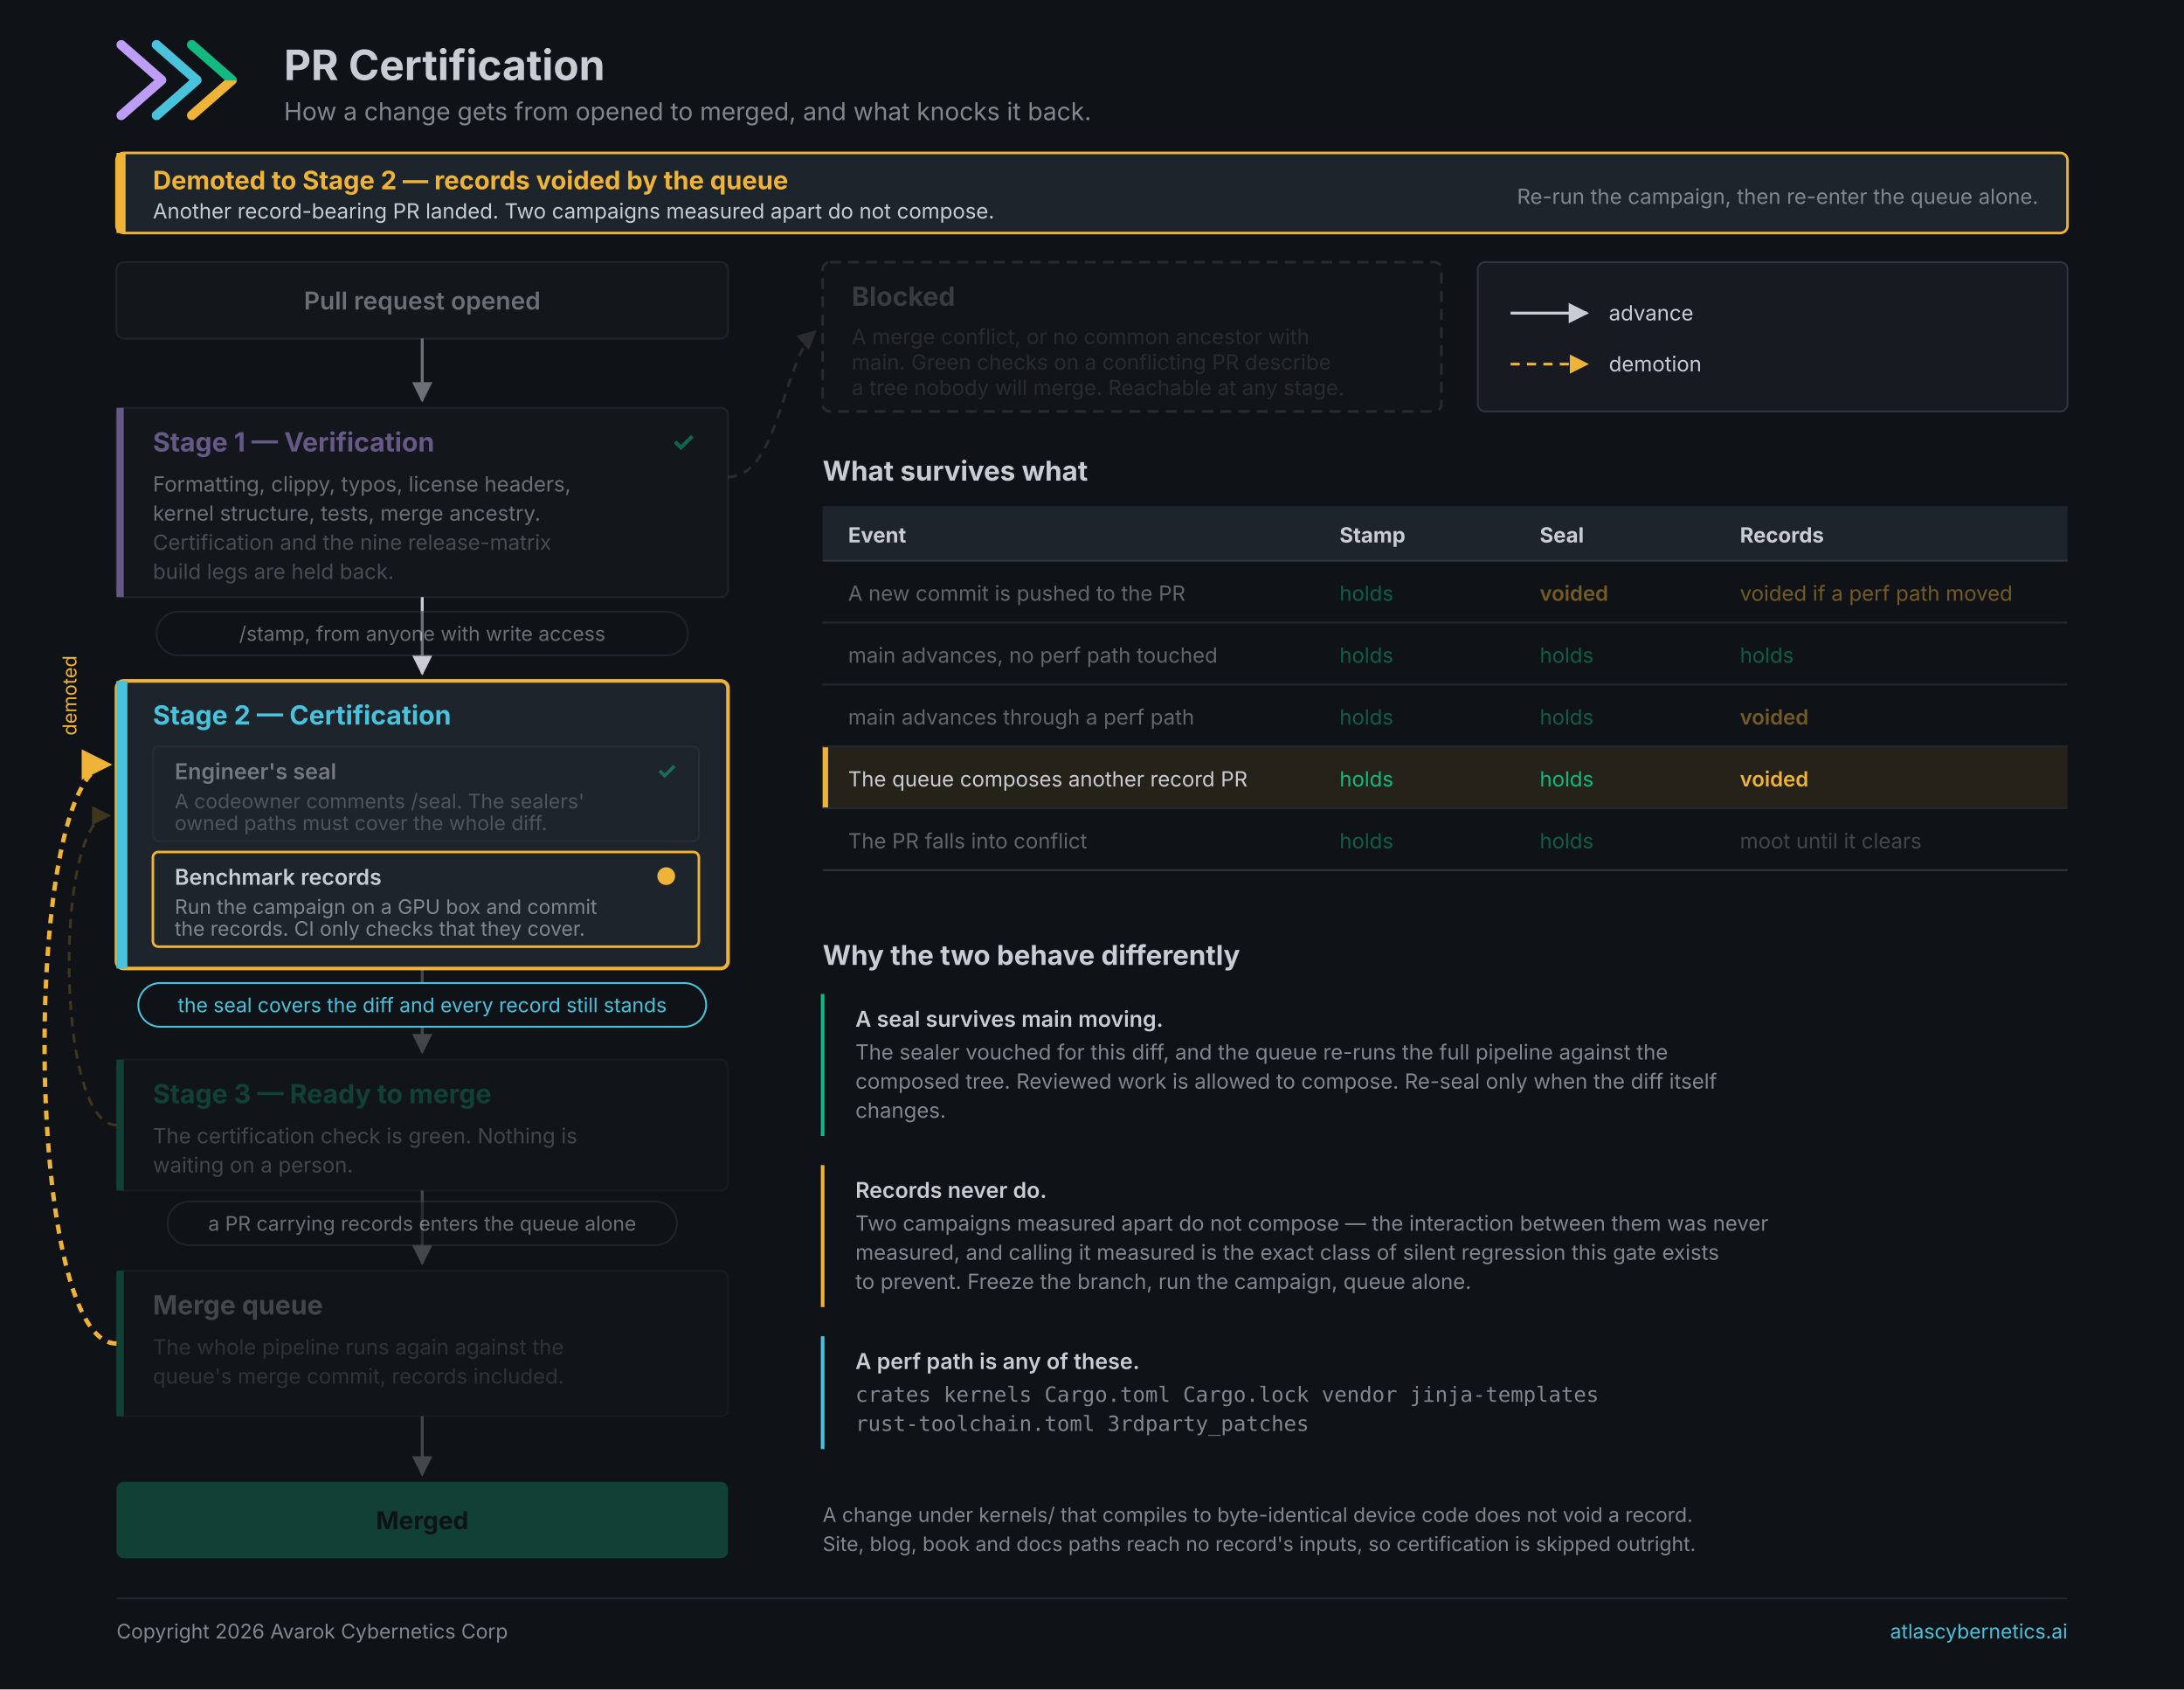
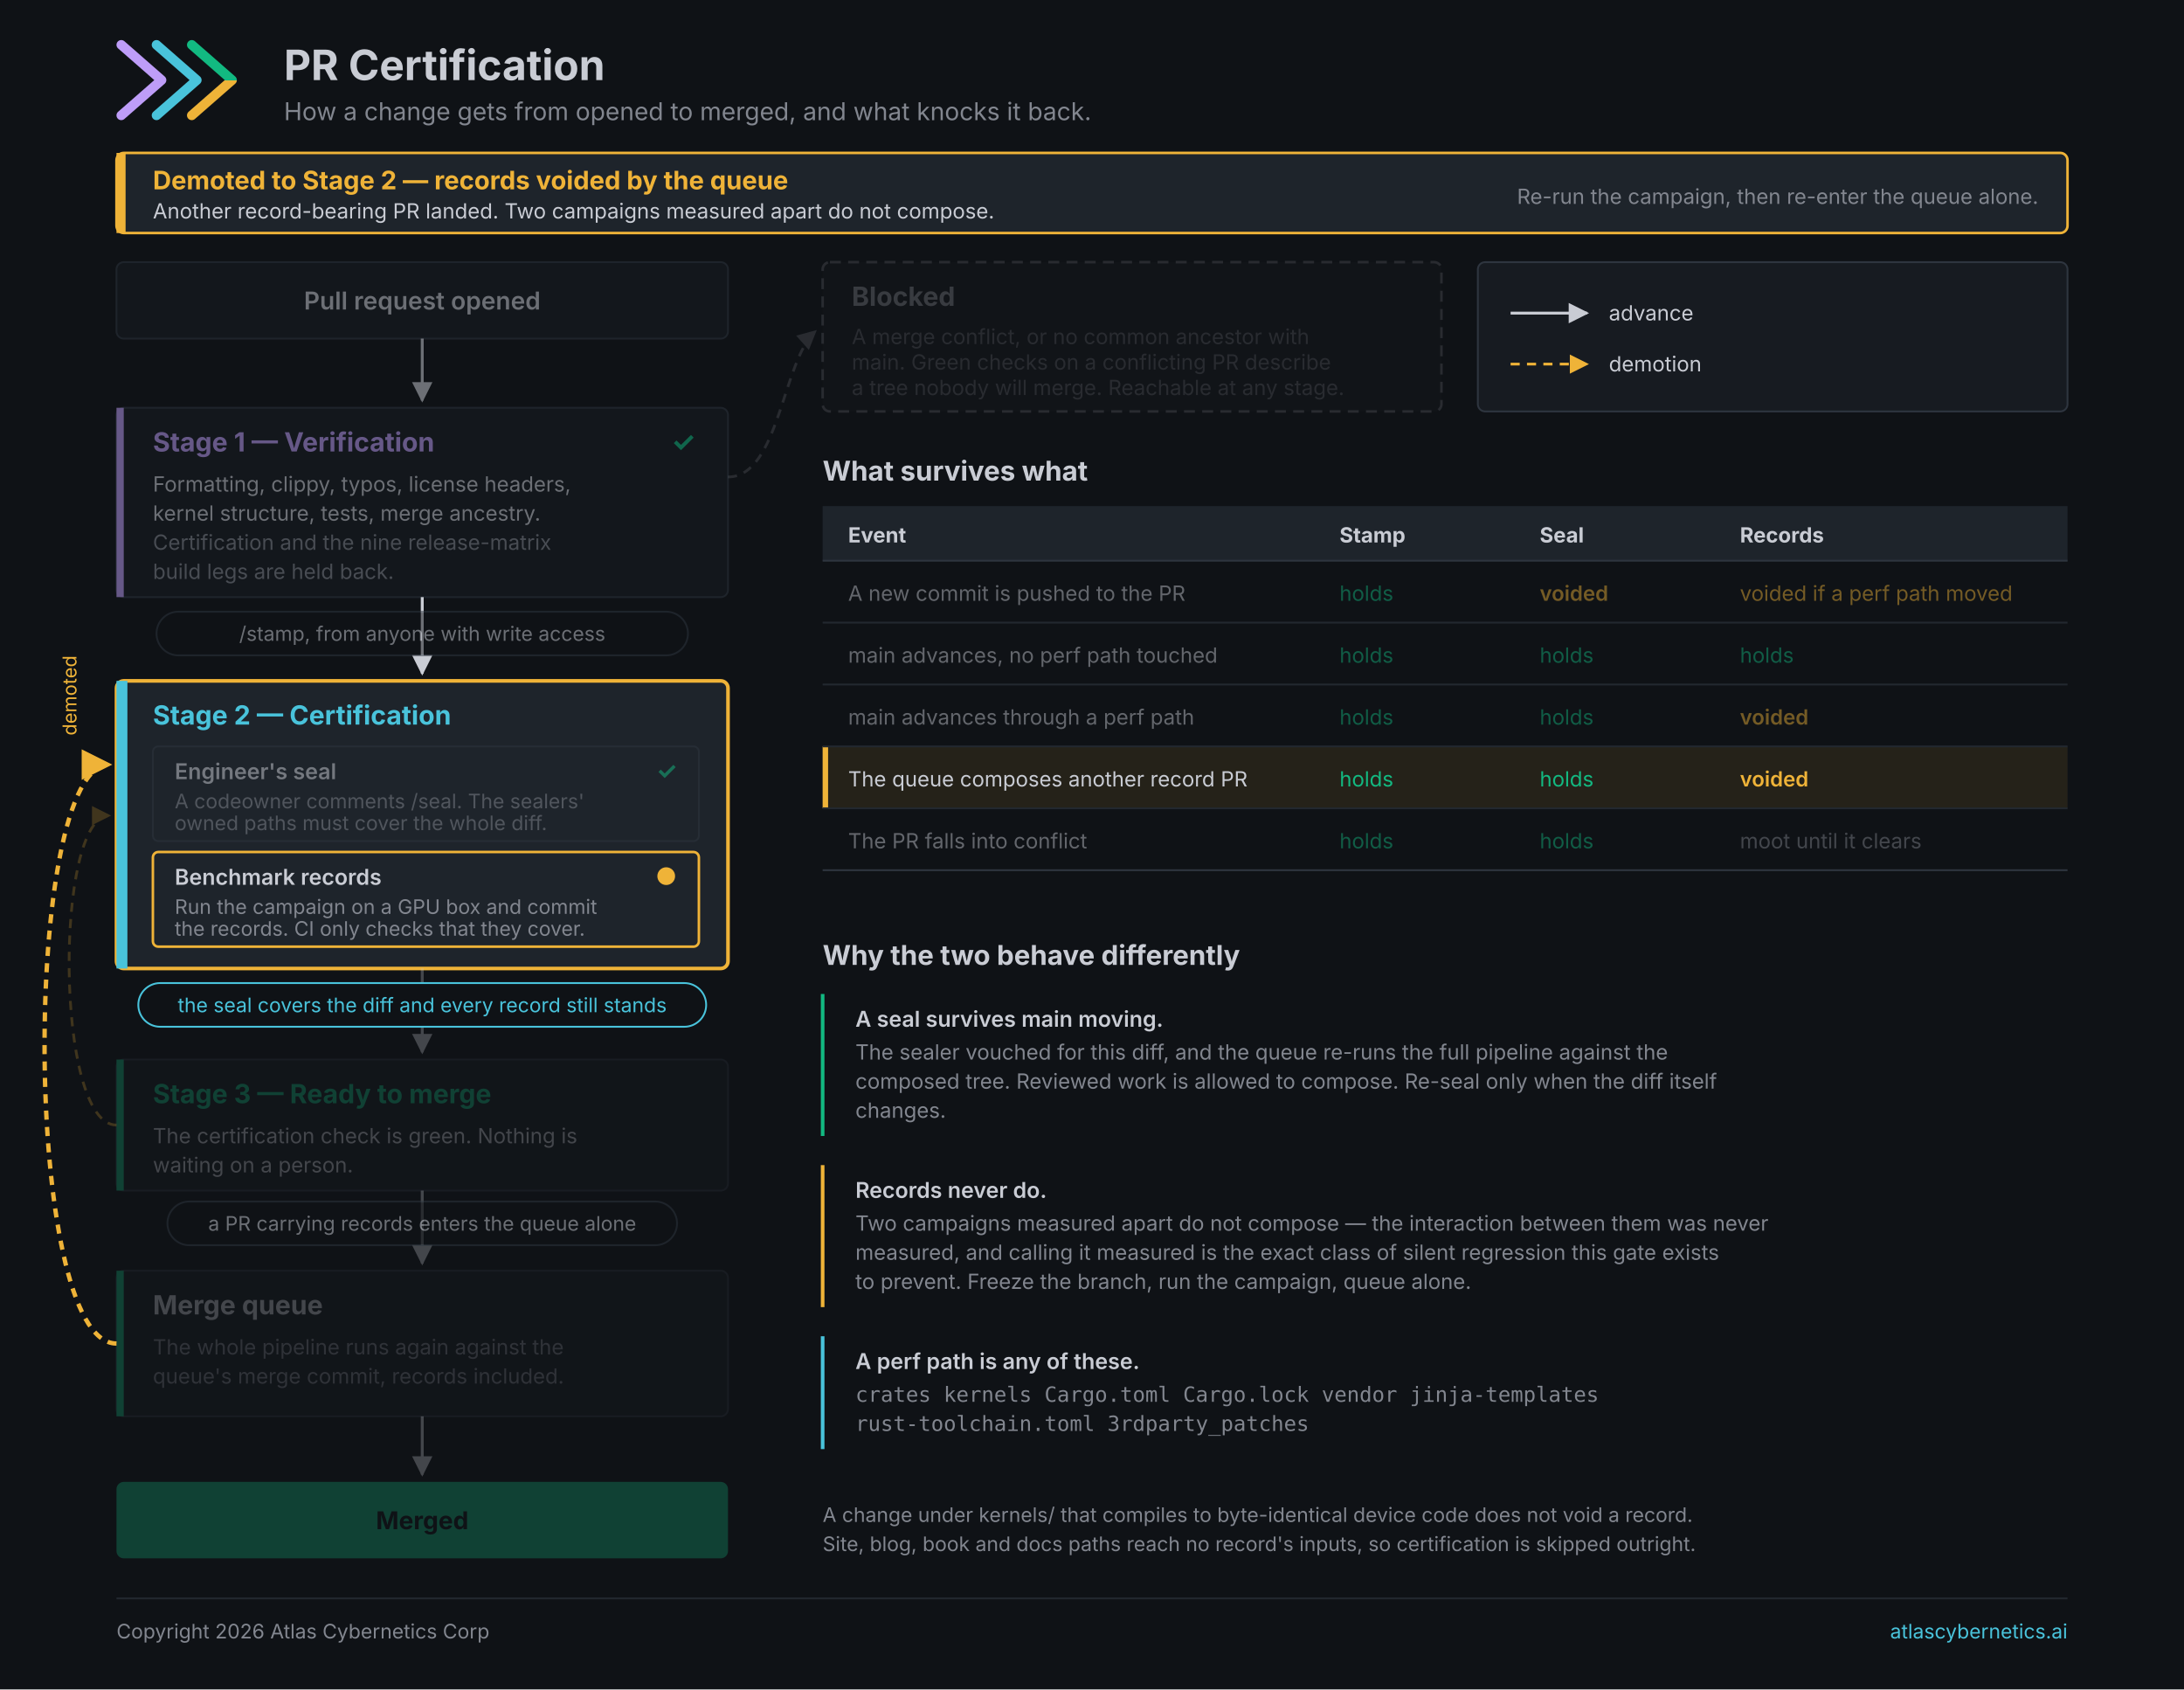
- <svg xmlns="http://www.w3.org/2000/svg" xmlns:xlink="http://www.w3.org/1999/xlink" viewBox="0 0 1200 928" width="1200" height="928" font-family="Inter, ui-sans-serif, system-ui, Segoe UI, Helvetica, Arial, sans-serif" role="img" aria-label="Avarok PR Certification — Demoted to Stage 2 — records voided by the queue">
+ <svg xmlns="http://www.w3.org/2000/svg" xmlns:xlink="http://www.w3.org/1999/xlink" viewBox="0 0 1200 928" width="1200" height="928" font-family="Inter, ui-sans-serif, system-ui, Segoe UI, Helvetica, Arial, sans-serif" role="img" aria-label="Atlas PR Certification — Demoted to Stage 2 — records voided by the queue">
  <defs>
    <linearGradient id="avarokGoldCut" x1="0" y1="0" x2="0" y2="1">
      <stop offset="0.5" stop-color="#12B981" />
      <stop offset="0.5" stop-color="#EFB338" />
    </linearGradient>
    <marker id="tipInk" viewBox="0 0 10 10" refX="9" refY="5" markerWidth="7" markerHeight="7" orient="auto-start-reverse">
      <path d="M 0 0 L 10 5 L 0 10 z" fill="#C9CCD4" />
    </marker>
    <marker id="tipGold" viewBox="0 0 10 10" refX="9" refY="5" markerWidth="7" markerHeight="7" orient="auto-start-reverse">
      <path d="M 0 0 L 10 5 L 0 10 z" fill="#EFB338" />
    </marker>
    <marker id="tipMuted" viewBox="0 0 10 10" refX="9" refY="5" markerWidth="7" markerHeight="7" orient="auto-start-reverse">
      <path d="M 0 0 L 10 5 L 0 10 z" fill="#82868F" />
    </marker>
    <marker id="tipAccent" viewBox="0 0 10 10" refX="9" refY="5" markerWidth="7" markerHeight="7" orient="auto-start-reverse">
      <path d="M 0 0 L 10 5 L 0 10 z" fill="#EFB338" />
    </marker>
  </defs>
  <rect width="1200" height="928" fill="#0F1216" />
  <g transform="translate(64 22) scale(0.06918)">
    <g fill="none" stroke-width="76" stroke-linecap="round" stroke-linejoin="round">
      <path d="M38 38L358 318L38 598" stroke="#BE9DF8" />
      <path d="M318 38L638 318L318 598" stroke="#49C3DB" />
      <path d="M598 38L918 318L598 598" stroke="url(#avarokGoldCut)" />
    </g>
  </g>
  <text x="156" y="44" font-size="23" fill="#C9CCD4" font-weight="650">PR Certification</text>
  <text x="156" y="66" font-size="13.5" fill="#82868F">How a change gets from opened to merged, and what knocks it back.</text>
  <rect x="64" y="84" width="1072" height="44" rx="4" fill="#1E242B" stroke="#EFB338" stroke-width="1.4" />
  <rect x="64" y="84" width="5" height="44" fill="#EFB338" />
  <text x="84" y="104" font-size="14" fill="#EFB338" font-weight="650">Demoted to Stage 2 — records voided by the queue</text>
  <text x="84" y="120" font-size="11.5" fill="#C9CCD4">Another record-bearing PR landed. Two campaigns measured apart do not compose.</text>
  <text x="1120" y="112" font-size="11.5" fill="#82868F" text-anchor="end">Re-run the campaign, then re-enter the queue alone.</text>
  <g opacity="0.5">
    <rect x="64" y="144" width="336" height="42" rx="4" fill="#171B21" stroke="#2E353F" stroke-width="1" />
    <text x="232" y="170" font-size="13.5" fill="#C9CCD4" font-weight="600" text-anchor="middle">Pull request opened</text>
  </g>
  <path d="M 232 186 L 232 220" stroke="#C9CCD4" stroke-width="1.6" fill="none" marker-end="url(#tipInk)" opacity="0.5" />
  <g opacity="0.5">
    <rect x="64" y="224" width="336" height="104" rx="4" fill="#171B21" stroke="#2E353F" stroke-width="1.0" />
    <rect x="64" y="224" width="4" height="104" fill="#BE9DF8" />
    <text x="84" y="248" font-size="14.5" fill="#BE9DF8" font-weight="650">Stage 1 — Verification</text>
    <text x="84" y="270" font-size="11.5" fill="#C9CCD4">Formatting, clippy, typos, license headers,</text>
    <text x="84" y="286" font-size="11.5" fill="#C9CCD4">kernel structure, tests, merge ancestry.</text>
    <text x="84" y="302" font-size="11.5" fill="#82868F">Certification and the nine release-matrix</text>
    <text x="84" y="318" font-size="11.5" fill="#82868F">build legs are held back.</text>
    <text x="382" y="248" font-size="15" fill="#12B981" font-weight="650" text-anchor="end">✓</text>
  </g>
  <path d="M 232 328 L 232 370" stroke="#C9CCD4" stroke-width="1.6" fill="none" marker-end="url(#tipInk)" opacity="1" />
  <g opacity="0.5">
    <rect x="86.0" y="336" width="292" height="24" rx="12" fill="#0F1216" stroke="#2E353F" stroke-width="1" />
    <text x="232" y="352" font-size="11" fill="#C9CCD4" text-anchor="middle">/stamp, from anyone with write access</text>
  </g>
  <g opacity="1">
    <rect x="64" y="374" width="336" height="158" rx="4" fill="#1E242B" stroke="#EFB338" stroke-width="2.0" />
    <rect x="64" y="374" width="6" height="158" fill="#49C3DB" />
    <text x="84" y="398" font-size="14.5" fill="#49C3DB" font-weight="650">Stage 2 — Certification</text>
  </g>
  <g opacity="0.5">
    <rect x="84" y="410" width="300" height="52" rx="3" fill="#1E242B" stroke="#2E353F" stroke-width="1" />
    <text x="96" y="428" font-size="12" fill="#C9CCD4" font-weight="600">Engineer's seal</text>
    <text x="96" y="444" font-size="11" fill="#82868F">A codeowner comments /seal. The sealers'</text>
    <text x="96" y="456" font-size="11" fill="#82868F">owned paths must cover the whole diff.</text>
    <text x="372" y="428" font-size="13" fill="#12B981" font-weight="650" text-anchor="end">✓</text>
  </g>
  <g opacity="1">
    <rect x="84" y="468" width="300" height="52" rx="3" fill="#1E242B" stroke="#EFB338" stroke-width="1.4" />
    <text x="96" y="486" font-size="12" fill="#C9CCD4" font-weight="600">Benchmark records</text>
    <text x="96" y="502" font-size="11" fill="#82868F">Run the campaign on a GPU box and commit</text>
    <text x="96" y="514" font-size="11" fill="#82868F">the records. CI only checks that they cover.</text>
    <text x="372" y="486" font-size="13" fill="#EFB338" font-weight="650" text-anchor="end">●</text>
  </g>
  <path d="M 232 532 L 232 578" stroke="#C9CCD4" stroke-width="1.6" fill="none" marker-end="url(#tipInk)" opacity="0.28" />
  <g opacity="1">
    <rect x="76.0" y="540" width="312" height="24" rx="12" fill="#0F1216" stroke="#49C3DB" stroke-width="1" />
    <text x="232" y="556" font-size="11" fill="#49C3DB" text-anchor="middle">the seal covers the diff and every record still stands</text>
  </g>
  <g opacity="0.28">
    <rect x="64" y="582" width="336" height="72" rx="4" fill="#171B21" stroke="#2E353F" stroke-width="1.0" />
    <rect x="64" y="582" width="4" height="72" fill="#12B981" />
    <text x="84" y="606" font-size="14.5" fill="#12B981" font-weight="650">Stage 3 — Ready to merge</text>
    <text x="84" y="628" font-size="11.5" fill="#C9CCD4">The certification check is green. Nothing is</text>
    <text x="84" y="644" font-size="11.5" fill="#C9CCD4">waiting on a person.</text>
  </g>
  <path d="M 232 654 L 232 694" stroke="#C9CCD4" stroke-width="1.6" fill="none" marker-end="url(#tipInk)" opacity="0.28" />
  <g opacity="0.5">
    <rect x="92.0" y="660" width="280" height="24" rx="12" fill="#0F1216" stroke="#2E353F" stroke-width="1" />
    <text x="232" y="676" font-size="11" fill="#C9CCD4" text-anchor="middle">a PR carrying records enters the queue alone</text>
  </g>
  <g opacity="0.28">
    <rect x="64" y="698" width="336" height="80" rx="4" fill="#171B21" stroke="#2E353F" stroke-width="1.0" />
    <rect x="64" y="698" width="4" height="80" fill="#12B981" />
    <text x="84" y="722" font-size="14.5" fill="#C9CCD4" font-weight="650">Merge queue</text>
    <text x="84" y="744" font-size="11.5" fill="#82868F">The whole pipeline runs again against the</text>
    <text x="84" y="760" font-size="11.5" fill="#82868F">queue's merge commit, records included.</text>
  </g>
  <path d="M 232 778 L 232 810" stroke="#C9CCD4" stroke-width="1.6" fill="none" marker-end="url(#tipInk)" opacity="0.28" />
  <g opacity="0.28">
    <rect x="64" y="814" width="336" height="42" rx="4" fill="#12B981" />
    <text x="232" y="840" font-size="13.5" fill="#0F1216" font-weight="650" text-anchor="middle">Merged</text>
  </g>
  <path d="M 64 618 C 30 618, 30 448, 60 448" stroke="#EFB338" stroke-width="1.5" fill="none" marker-end="url(#tipGold)" opacity="0.22" stroke-dasharray="5 4" />
  <path d="M 64 738 C 12 738, 12 420, 60 420" stroke="#EFB338" stroke-width="2.4" fill="none" marker-end="url(#tipGold)" opacity="1" stroke-dasharray="5 4" />
  <text x="42" y="404" font-size="10.5" fill="#EFB338" opacity="1" transform="rotate(-90 42 404)">demoted</text>
  <path d="M 400 262 C 428 262, 430 198, 448 182" stroke="#82868F" stroke-width="1.5" fill="none" marker-end="url(#tipMuted)" opacity="0.22" stroke-dasharray="5 4" />
  <g opacity="0.22">
    <rect x="452" y="144" width="340" height="82" rx="4" fill="#171B21" stroke="#82868F" stroke-width="1.4" stroke-dasharray="6 4" />
    <text x="468" y="168" font-size="14.5" fill="#C9CCD4" font-weight="650">Blocked</text>
    <text x="468" y="189" font-size="11.5" fill="#82868F">A merge conflict, or no common ancestor with</text>
    <text x="468" y="203" font-size="11.5" fill="#82868F">main. Green checks on a conflicting PR describe</text>
    <text x="468" y="217" font-size="11.5" fill="#82868F">a tree nobody will merge. Reachable at any stage.</text>
  </g>
  <rect x="812" y="144" width="324" height="82" rx="4" fill="#171B21" stroke="#2E353F" stroke-width="1" />
  <path d="M 830 172 L 872 172" stroke="#C9CCD4" stroke-width="1.6" fill="none" marker-end="url(#tipInk)" opacity="1" />
  <text x="884" y="176" font-size="11.5" fill="#C9CCD4">advance</text>
  <path d="M 830 200 L 872 200" stroke="#EFB338" stroke-width="1.5" fill="none" marker-end="url(#tipGold)" opacity="1" stroke-dasharray="5 4" />
  <text x="884" y="204" font-size="11.5" fill="#C9CCD4">demotion</text>
  <text x="452" y="264" font-size="15" fill="#C9CCD4" font-weight="650">What survives what</text>
  <rect x="452" y="278" width="684" height="30" fill="#1E242B" />
  <rect x="452" y="410" width="684" height="34" fill="#EFB338" opacity="0.10" />
  <rect x="452" y="410" width="3" height="34" fill="#EFB338" />
  <text x="466" y="298" font-size="11.5" fill="#C9CCD4" font-weight="650">Event</text>
  <text x="736" y="298" font-size="11.5" fill="#C9CCD4" font-weight="650">Stamp</text>
  <text x="846" y="298" font-size="11.5" fill="#C9CCD4" font-weight="650">Seal</text>
  <text x="956" y="298" font-size="11.5" fill="#C9CCD4" font-weight="650">Records</text>
  <g opacity="0.45">
    <text x="466" y="330" font-size="11.5" fill="#C9CCD4">A new commit is pushed to the PR</text>
    <text x="736" y="330" font-size="11.5" fill="#12B981">holds</text>
    <text x="846" y="330" font-size="11.5" fill="#EFB338" font-weight="600">voided</text>
    <text x="956" y="330" font-size="11.5" fill="#EFB338">voided if a perf path moved</text>
  </g>
  <g opacity="0.45">
    <text x="466" y="364" font-size="11.5" fill="#C9CCD4">main advances, no perf path touched</text>
    <text x="736" y="364" font-size="11.5" fill="#12B981">holds</text>
    <text x="846" y="364" font-size="11.5" fill="#12B981">holds</text>
    <text x="956" y="364" font-size="11.5" fill="#12B981">holds</text>
  </g>
  <g opacity="0.45">
    <text x="466" y="398" font-size="11.5" fill="#C9CCD4">main advances through a perf path</text>
    <text x="736" y="398" font-size="11.5" fill="#12B981">holds</text>
    <text x="846" y="398" font-size="11.5" fill="#12B981">holds</text>
    <text x="956" y="398" font-size="11.5" fill="#EFB338" font-weight="600">voided</text>
  </g>
  <g opacity="1">
    <text x="466" y="432" font-size="11.5" fill="#C9CCD4">The queue composes another record PR</text>
    <text x="736" y="432" font-size="11.5" fill="#12B981">holds</text>
    <text x="846" y="432" font-size="11.5" fill="#12B981">holds</text>
    <text x="956" y="432" font-size="11.5" fill="#EFB338" font-weight="600">voided</text>
  </g>
  <g opacity="0.45">
    <text x="466" y="466" font-size="11.5" fill="#C9CCD4">The PR falls into conflict</text>
    <text x="736" y="466" font-size="11.5" fill="#12B981">holds</text>
    <text x="846" y="466" font-size="11.5" fill="#12B981">holds</text>
    <text x="956" y="466" font-size="11.5" fill="#82868F">moot until it clears</text>
  </g>
  <line x1="452" y1="308" x2="1136" y2="308" stroke="#2E353F" />
  <line x1="452" y1="342" x2="1136" y2="342" stroke="#22282F" />
  <line x1="452" y1="376" x2="1136" y2="376" stroke="#22282F" />
  <line x1="452" y1="410" x2="1136" y2="410" stroke="#22282F" />
  <line x1="452" y1="444" x2="1136" y2="444" stroke="#22282F" />
  <line x1="452" y1="478" x2="1136" y2="478" stroke="#2E353F" />
  <text x="452" y="530" font-size="15" fill="#C9CCD4" font-weight="650">Why the two behave differently</text>
  <line x1="452" y1="546" x2="452" y2="624" stroke="#12B981" stroke-width="2" />
  <text x="470" y="564" font-size="12" fill="#C9CCD4" font-weight="600">A seal survives main moving.</text>
  <text x="470" y="582" font-size="11.5" fill="#82868F">The sealer vouched for this diff, and the queue re-runs the full pipeline against the</text>
  <text x="470" y="598" font-size="11.5" fill="#82868F">composed tree. Reviewed work is allowed to compose. Re-seal only when the diff itself</text>
  <text x="470" y="614" font-size="11.5" fill="#82868F">changes.</text>
  <line x1="452" y1="640" x2="452" y2="718" stroke="#EFB338" stroke-width="2" />
  <text x="470" y="658" font-size="12" fill="#C9CCD4" font-weight="600">Records never do.</text>
  <text x="470" y="676" font-size="11.5" fill="#82868F">Two campaigns measured apart do not compose — the interaction between them was never</text>
  <text x="470" y="692" font-size="11.5" fill="#82868F">measured, and calling it measured is the exact class of silent regression this gate exists</text>
  <text x="470" y="708" font-size="11.5" fill="#82868F">to prevent. Freeze the branch, run the campaign, queue alone.</text>
  <line x1="452" y1="734" x2="452" y2="796" stroke="#49C3DB" stroke-width="2" />
  <text x="470" y="752" font-size="12" fill="#C9CCD4" font-weight="600">A perf path is any of these.</text>
  <text x="470" y="770" font-size="11.5" fill="#82868F" font-family="ui-mono, ui-monospace, SFMono-Regular, Menlo, monospace">crates  kernels  Cargo.toml  Cargo.lock  vendor  jinja-templates</text>
  <text x="470" y="786" font-size="11.5" fill="#82868F" font-family="ui-mono, ui-monospace, SFMono-Regular, Menlo, monospace">rust-toolchain.toml  3rdparty_patches</text>
  <text x="452" y="836" font-size="11" fill="#82868F">A change under kernels/ that compiles to byte-identical device code does not void a record.</text>
  <text x="452" y="852" font-size="11" fill="#82868F">Site, blog, book and docs paths reach no record's inputs, so certification is skipped outright.</text>
  <line x1="64" y1="878" x2="1136" y2="878" stroke="#22282F" />
-   <text x="64" y="900" font-size="11" fill="#82868F">Copyright 2026 Avarok Cybernetics Corp</text>
+   <text x="64" y="900" font-size="11" fill="#82868F">Copyright 2026 Atlas Cybernetics Corp</text>
  <a href="https://atlascybernetics.ai" xlink:href="https://atlascybernetics.ai" target="_blank" rel="noopener">
    <text x="1136" y="900" font-size="11" fill="#49C3DB" text-anchor="end">atlascybernetics.ai</text>
  </a>
</svg>
